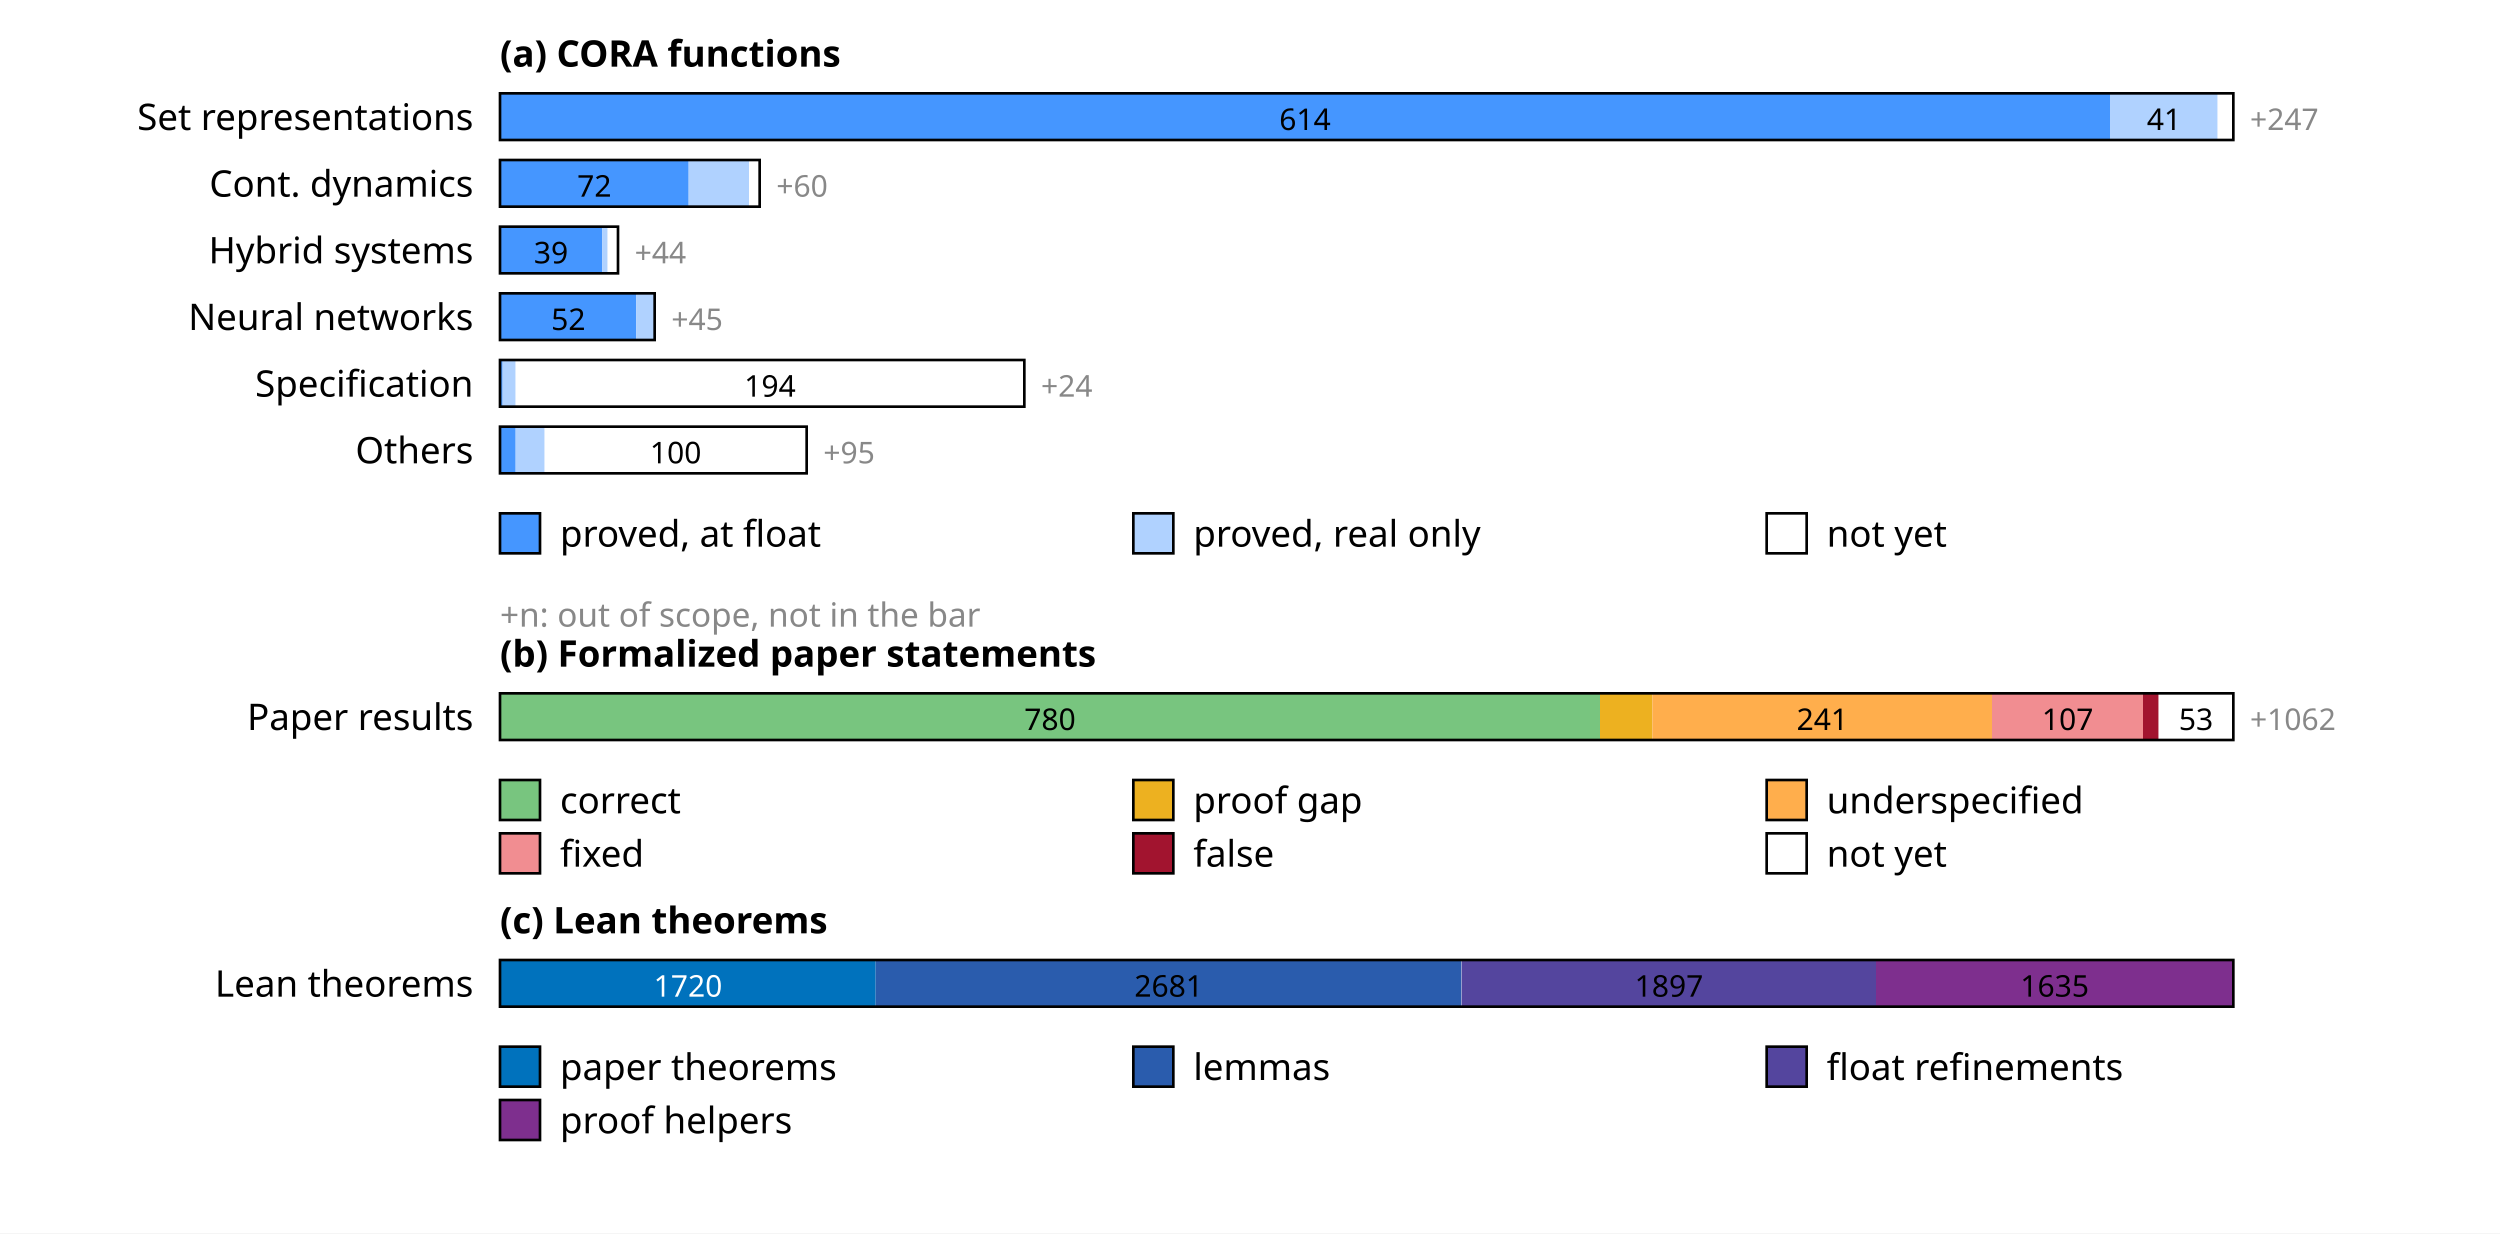
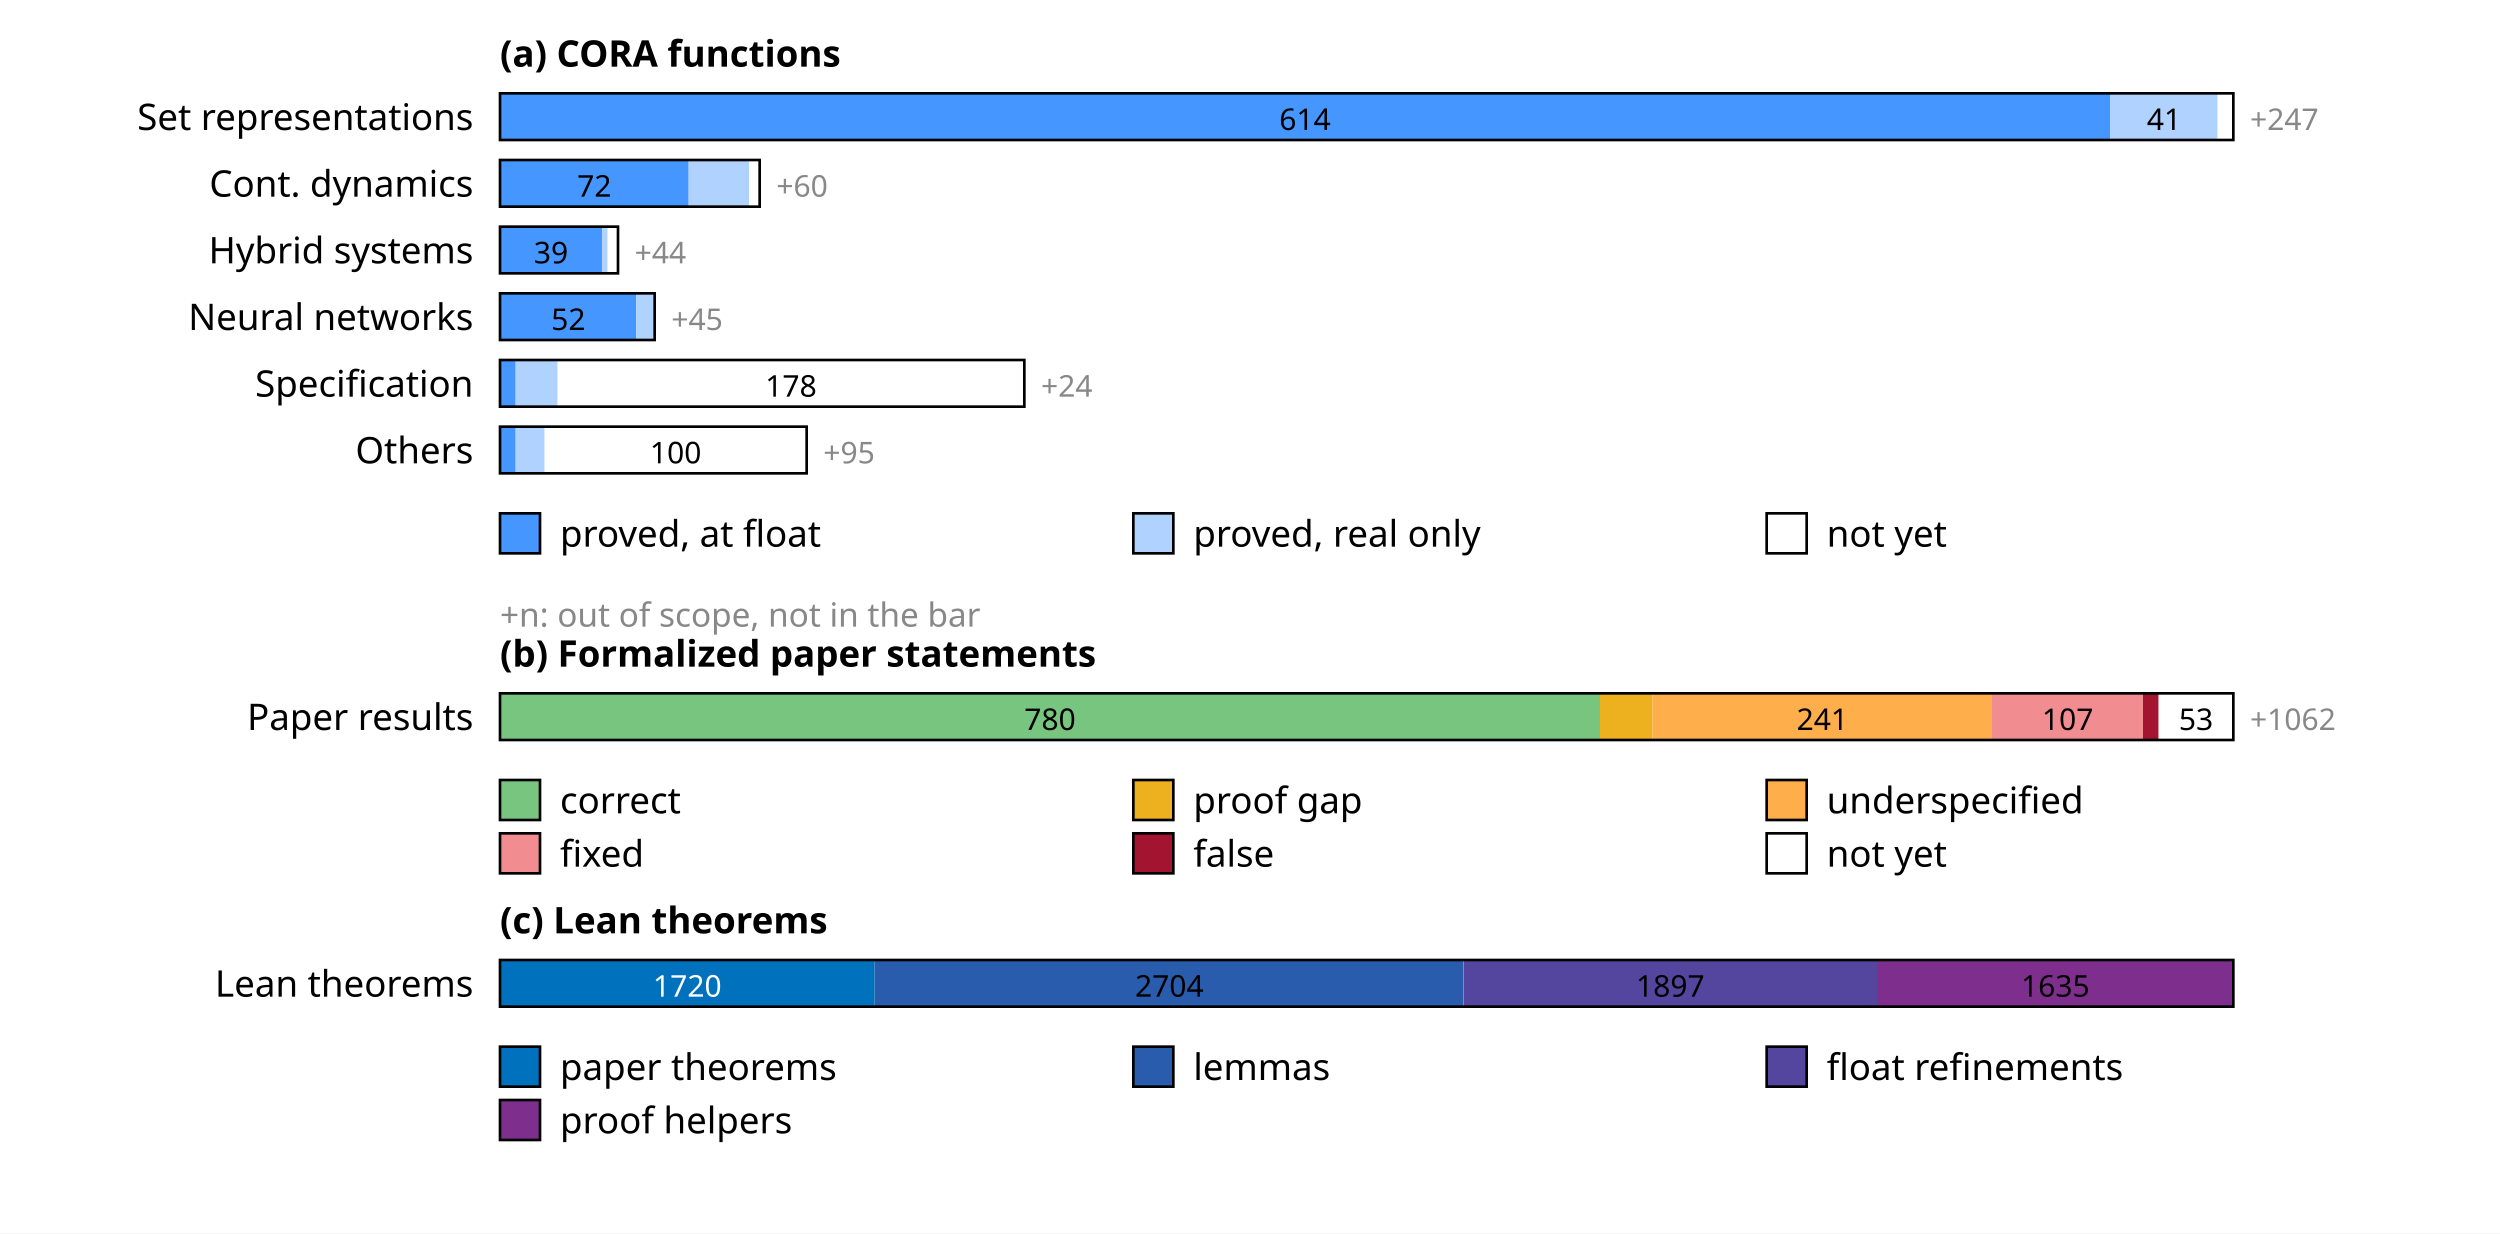
<svg xmlns="http://www.w3.org/2000/svg" width="750" height="370" font-family="sans-serif" font-size="11">
  <rect width="100%" height="100%" fill="white" />
  <text x="150" y="20" font-weight="bold">(a) CORA functions</text>
  <text x="142" y="39" text-anchor="end">Set representations</text>
  <rect x="150.0" y="28" width="483.0" height="14" fill="rgb(69,150,255)" />
  <text x="391.5" y="39" text-anchor="middle" font-size="9" fill="#000">614</text>
  <rect x="633.0" y="28" width="32.3" height="14" fill="rgb(176,210,255)" />
  <text x="649.2" y="39" text-anchor="middle" font-size="9" fill="#000">41</text>
  <rect x="665.3" y="28" width="4.7" height="14" fill="rgb(255,255,255)" />
  <rect x="150" y="28" width="520.0" height="14" fill="none" stroke="#000" stroke-width="0.8" />
  <text x="675.0" y="39" font-size="9" fill="#888">+247</text>
  <text x="142" y="59" text-anchor="end">Cont. dynamics</text>
  <rect x="150.0" y="48" width="56.6" height="14" fill="rgb(69,150,255)" />
  <text x="178.3" y="59" text-anchor="middle" font-size="9" fill="#000">72</text>
  <rect x="206.6" y="48" width="18.1" height="14" fill="rgb(176,210,255)" />
  <rect x="224.7" y="48" width="3.1" height="14" fill="rgb(255,255,255)" />
  <rect x="150" y="48" width="77.9" height="14" fill="none" stroke="#000" stroke-width="0.8" />
  <text x="232.9" y="59" font-size="9" fill="#888">+60</text>
  <text x="142" y="79" text-anchor="end">Hybrid systems</text>
  <rect x="150.0" y="68" width="30.7" height="14" fill="rgb(69,150,255)" />
  <text x="165.3" y="79" text-anchor="middle" font-size="9" fill="#000">39</text>
  <rect x="180.7" y="68" width="1.6" height="14" fill="rgb(176,210,255)" />
  <rect x="182.3" y="68" width="3.1" height="14" fill="rgb(255,255,255)" />
  <rect x="150" y="68" width="35.4" height="14" fill="none" stroke="#000" stroke-width="0.8" />
  <text x="190.4" y="79" font-size="9" fill="#888">+44</text>
  <text x="142" y="99" text-anchor="end">Neural networks</text>
  <rect x="150.0" y="88" width="40.9" height="14" fill="rgb(69,150,255)" />
  <text x="170.5" y="99" text-anchor="middle" font-size="9" fill="#000">52</text>
  <rect x="190.9" y="88" width="5.5" height="14" fill="rgb(176,210,255)" />
  <rect x="150" y="88" width="46.4" height="14" fill="none" stroke="#000" stroke-width="0.8" />
  <text x="201.4" y="99" font-size="9" fill="#888">+45</text>
  <text x="142" y="119" text-anchor="end">Specification</text>
-   <rect x="150.0" y="108" width="0.8" height="14" fill="rgb(69,150,255)" />
-   <rect x="150.8" y="108" width="3.9" height="14" fill="rgb(176,210,255)" />
-   <rect x="154.7" y="108" width="152.6" height="14" fill="rgb(255,255,255)" />
-   <text x="231.0" y="119" text-anchor="middle" font-size="9" fill="#000">194</text>
+   <rect x="150.0" y="108" width="4.7" height="14" fill="rgb(69,150,255)" />
+   <rect x="154.7" y="108" width="12.6" height="14" fill="rgb(176,210,255)" />
+   <rect x="167.3" y="108" width="140.0" height="14" fill="rgb(255,255,255)" />
+   <text x="237.3" y="119" text-anchor="middle" font-size="9" fill="#000">178</text>
  <rect x="150" y="108" width="157.3" height="14" fill="none" stroke="#000" stroke-width="0.8" />
  <text x="312.3" y="119" font-size="9" fill="#888">+24</text>
  <text x="142" y="139" text-anchor="end">Others</text>
  <rect x="150.0" y="128" width="4.7" height="14" fill="rgb(69,150,255)" />
  <rect x="154.7" y="128" width="8.7" height="14" fill="rgb(176,210,255)" />
  <rect x="163.4" y="128" width="78.7" height="14" fill="rgb(255,255,255)" />
  <text x="202.7" y="139" text-anchor="middle" font-size="9" fill="#000">100</text>
  <rect x="150" y="128" width="92.0" height="14" fill="none" stroke="#000" stroke-width="0.8" />
  <text x="247.0" y="139" font-size="9" fill="#888">+95</text>
  <rect x="150" y="154" width="12" height="12" fill="rgb(69,150,255)" stroke="#000" stroke-width="0.8" />
  <text x="168" y="164">proved, at float</text>
  <rect x="340" y="154" width="12" height="12" fill="rgb(176,210,255)" stroke="#000" stroke-width="0.8" />
  <text x="358" y="164">proved, real only</text>
  <rect x="530" y="154" width="12" height="12" fill="rgb(255,255,255)" stroke="#000" stroke-width="0.8" />
  <text x="548" y="164">not yet</text>
  <text x="150" y="188" font-size="10" fill="#888">+n: out of scope, not in the bar</text>
  <text x="150" y="200" font-weight="bold">(b) Formalized paper statements</text>
  <text x="142" y="219" text-anchor="end">Paper results</text>
  <rect x="150.0" y="208" width="330.0" height="14" fill="rgb(120,197,127)" />
  <text x="315.0" y="219" text-anchor="middle" font-size="9" fill="#000">780</text>
  <rect x="480.0" y="208" width="15.7" height="14" fill="rgb(237,177,32)" />
  <rect x="495.7" y="208" width="102.0" height="14" fill="rgb(255,174,76)" />
  <text x="546.7" y="219" text-anchor="middle" font-size="9" fill="#000">241</text>
  <rect x="597.6" y="208" width="45.3" height="14" fill="rgb(241,141,145)" />
  <text x="620.3" y="219" text-anchor="middle" font-size="9" fill="#000">107</text>
  <rect x="642.9" y="208" width="4.7" height="14" fill="rgb(162,20,47)" />
  <rect x="647.6" y="208" width="22.4" height="14" fill="rgb(255,255,255)" />
  <text x="658.8" y="219" text-anchor="middle" font-size="9" fill="#000">53</text>
  <rect x="150" y="208" width="520.0" height="14" fill="none" stroke="#000" stroke-width="0.8" />
  <text x="675.0" y="219" font-size="9" fill="#888">+1062</text>
  <rect x="150" y="234" width="12" height="12" fill="rgb(120,197,127)" stroke="#000" stroke-width="0.8" />
  <text x="168" y="244">correct</text>
  <rect x="340" y="234" width="12" height="12" fill="rgb(237,177,32)" stroke="#000" stroke-width="0.8" />
  <text x="358" y="244">proof gap</text>
  <rect x="530" y="234" width="12" height="12" fill="rgb(255,174,76)" stroke="#000" stroke-width="0.8" />
  <text x="548" y="244">underspecified</text>
  <rect x="150" y="250" width="12" height="12" fill="rgb(241,141,145)" stroke="#000" stroke-width="0.8" />
  <text x="168" y="260">fixed</text>
  <rect x="340" y="250" width="12" height="12" fill="rgb(162,20,47)" stroke="#000" stroke-width="0.8" />
  <text x="358" y="260">false</text>
  <rect x="530" y="250" width="12" height="12" fill="rgb(255,255,255)" stroke="#000" stroke-width="0.8" />
  <text x="548" y="260">not yet</text>
  <text x="150" y="280" font-weight="bold">(c) Lean theorems</text>
  <text x="142" y="299" text-anchor="end">Lean theorems</text>
-   <rect x="150.0" y="288" width="112.7" height="14" fill="rgb(0,114,189)" />
-   <text x="206.4" y="299" text-anchor="middle" font-size="9" fill="#fff">1720</text>
-   <rect x="262.7" y="288" width="175.7" height="14" fill="rgb(42,92,173)" />
-   <text x="350.6" y="299" text-anchor="middle" font-size="9" fill="#000">2681</text>
-   <rect x="438.5" y="288" width="124.3" height="14" fill="rgb(84,69,158)" />
-   <text x="500.7" y="299" text-anchor="middle" font-size="9" fill="#000">1897</text>
-   <rect x="562.8" y="288" width="107.2" height="14" fill="rgb(126,47,142)" />
-   <text x="616.4" y="299" text-anchor="middle" font-size="9" fill="#000">1635</text>
+   <rect x="150.0" y="288" width="112.4" height="14" fill="rgb(0,114,189)" />
+   <text x="206.2" y="299" text-anchor="middle" font-size="9" fill="#fff">1720</text>
+   <rect x="262.4" y="288" width="176.7" height="14" fill="rgb(42,92,173)" />
+   <text x="350.8" y="299" text-anchor="middle" font-size="9" fill="#000">2704</text>
+   <rect x="439.2" y="288" width="124.0" height="14" fill="rgb(84,69,158)" />
+   <text x="501.1" y="299" text-anchor="middle" font-size="9" fill="#000">1897</text>
+   <rect x="563.1" y="288" width="106.9" height="14" fill="rgb(126,47,142)" />
+   <text x="616.6" y="299" text-anchor="middle" font-size="9" fill="#000">1635</text>
  <rect x="150" y="288" width="520.0" height="14" fill="none" stroke="#000" stroke-width="0.8" />
  <rect x="150" y="314" width="12" height="12" fill="rgb(0,114,189)" stroke="#000" stroke-width="0.8" />
  <text x="168" y="324">paper theorems</text>
  <rect x="340" y="314" width="12" height="12" fill="rgb(42,92,173)" stroke="#000" stroke-width="0.8" />
  <text x="358" y="324">lemmas</text>
  <rect x="530" y="314" width="12" height="12" fill="rgb(84,69,158)" stroke="#000" stroke-width="0.8" />
  <text x="548" y="324">float refinements</text>
  <rect x="150" y="330" width="12" height="12" fill="rgb(126,47,142)" stroke="#000" stroke-width="0.8" />
  <text x="168" y="340">proof helpers</text>
</svg>
